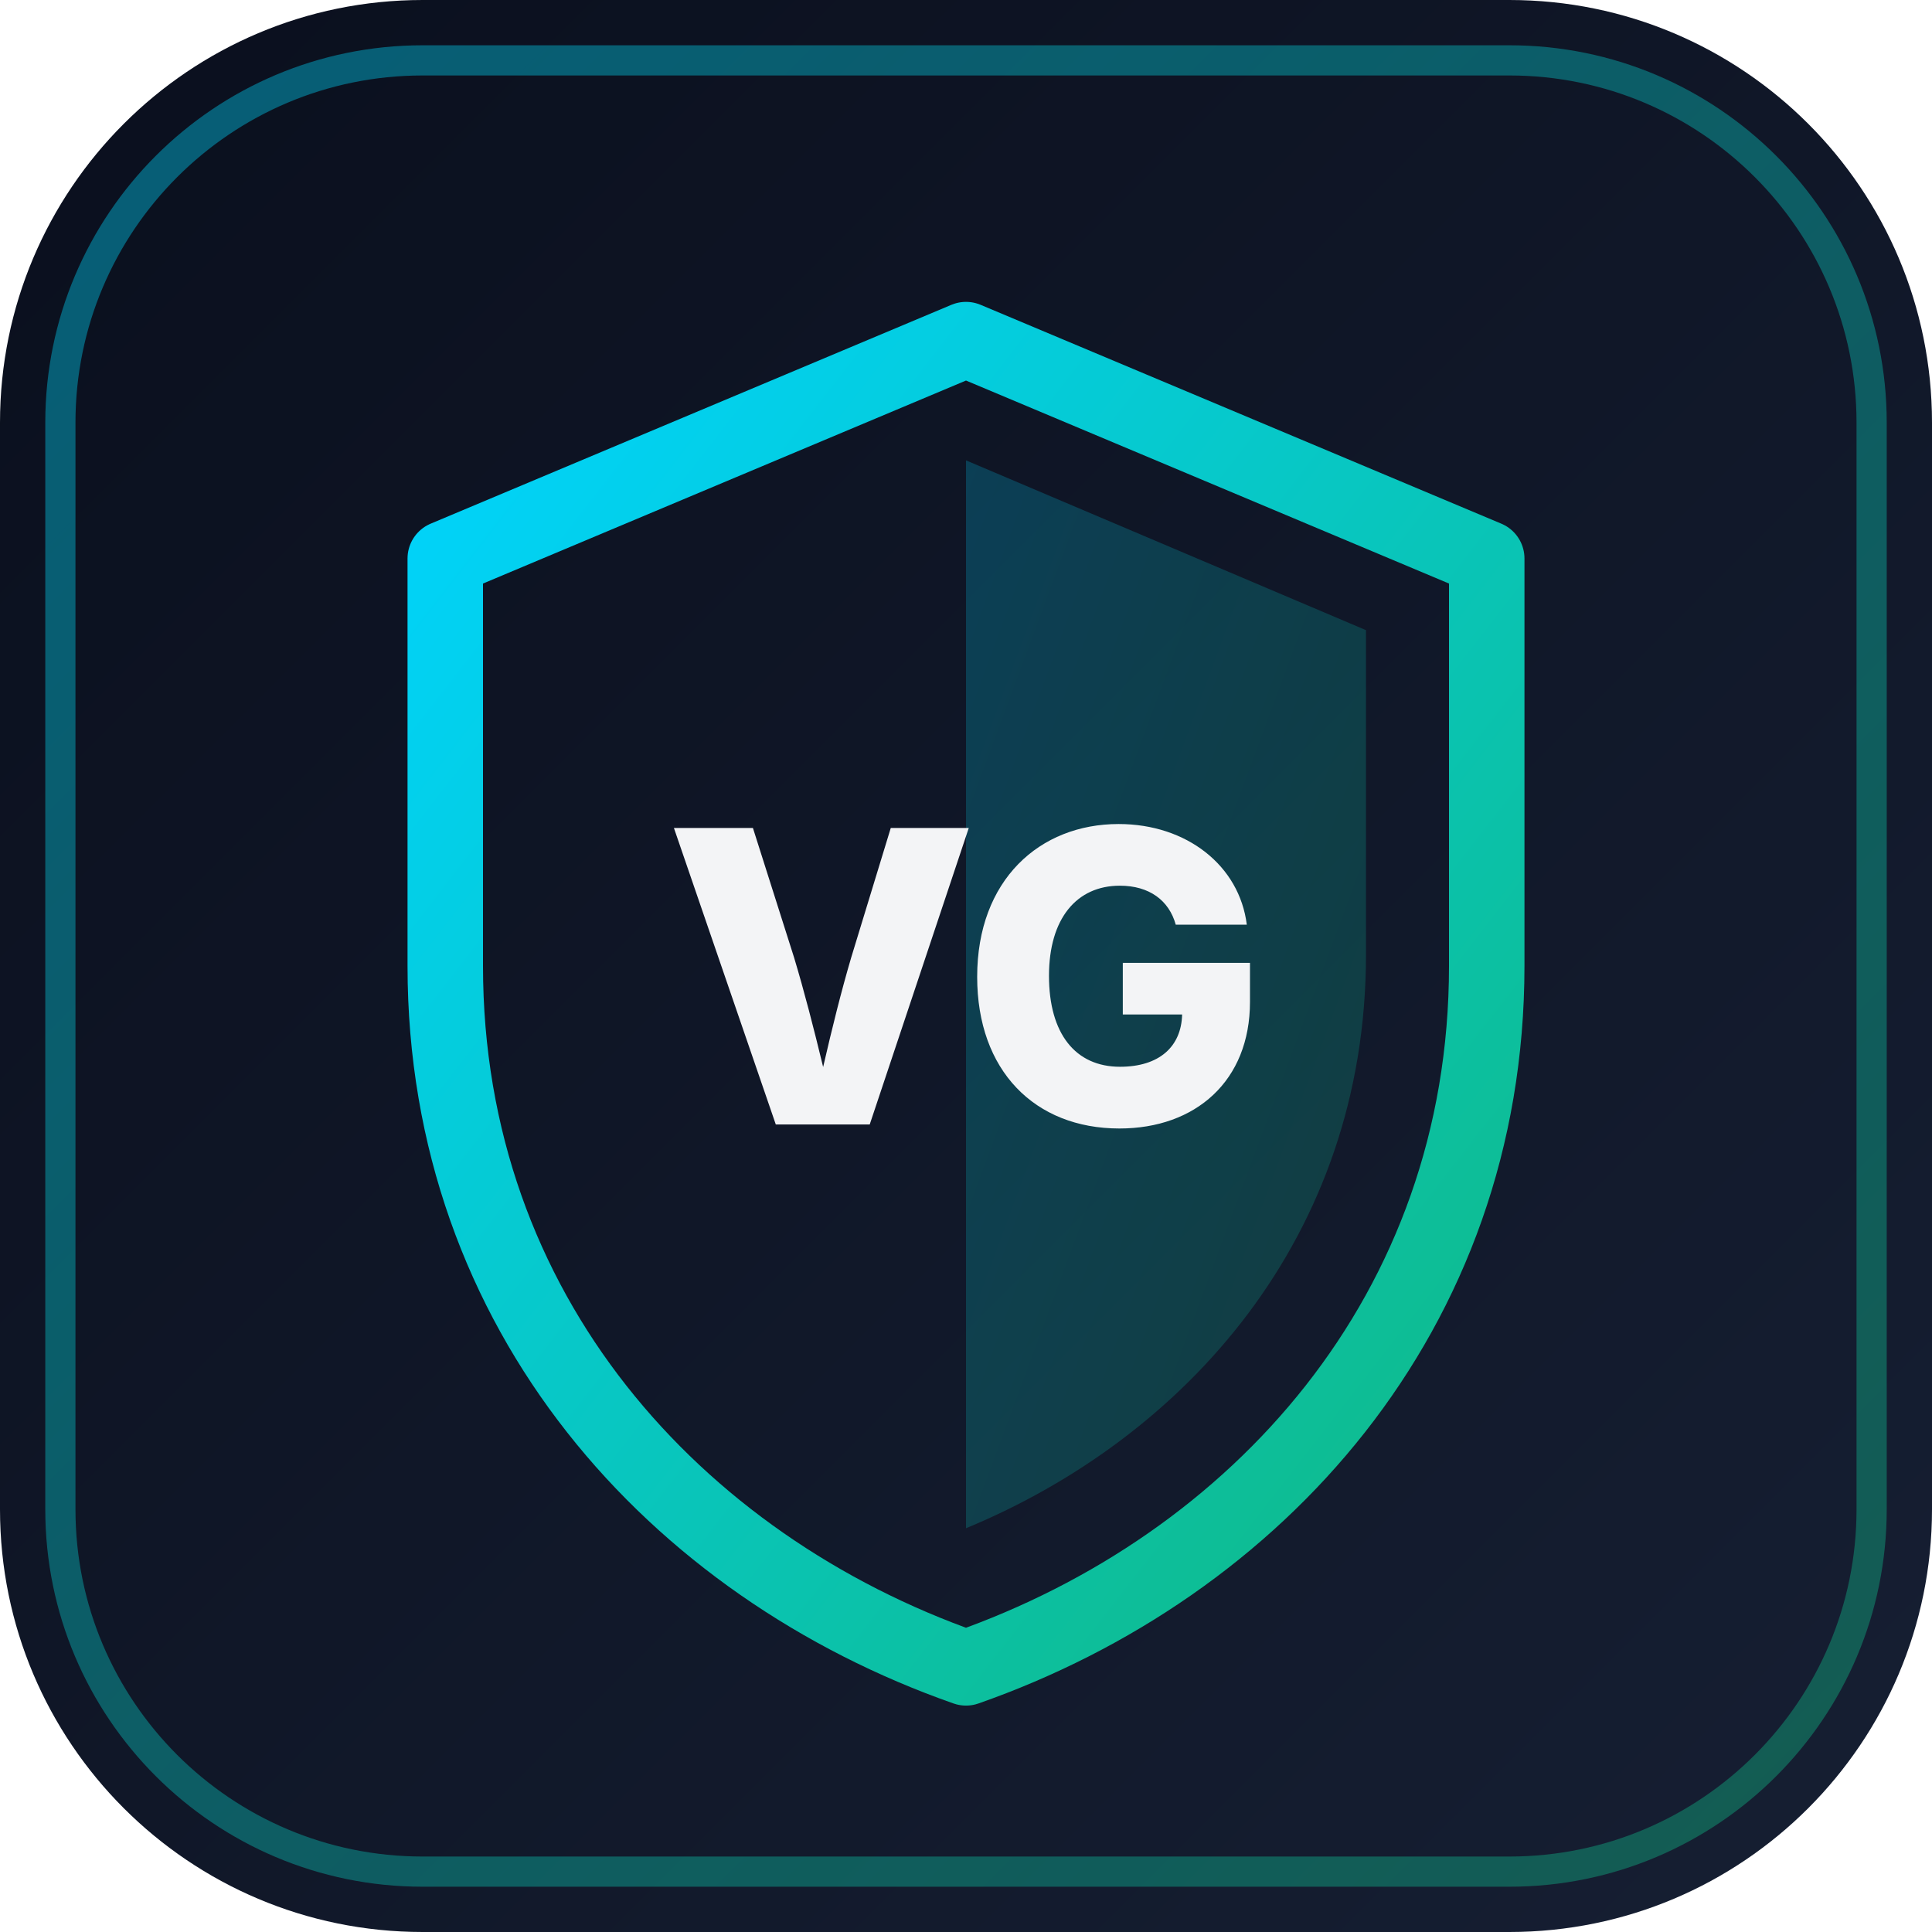
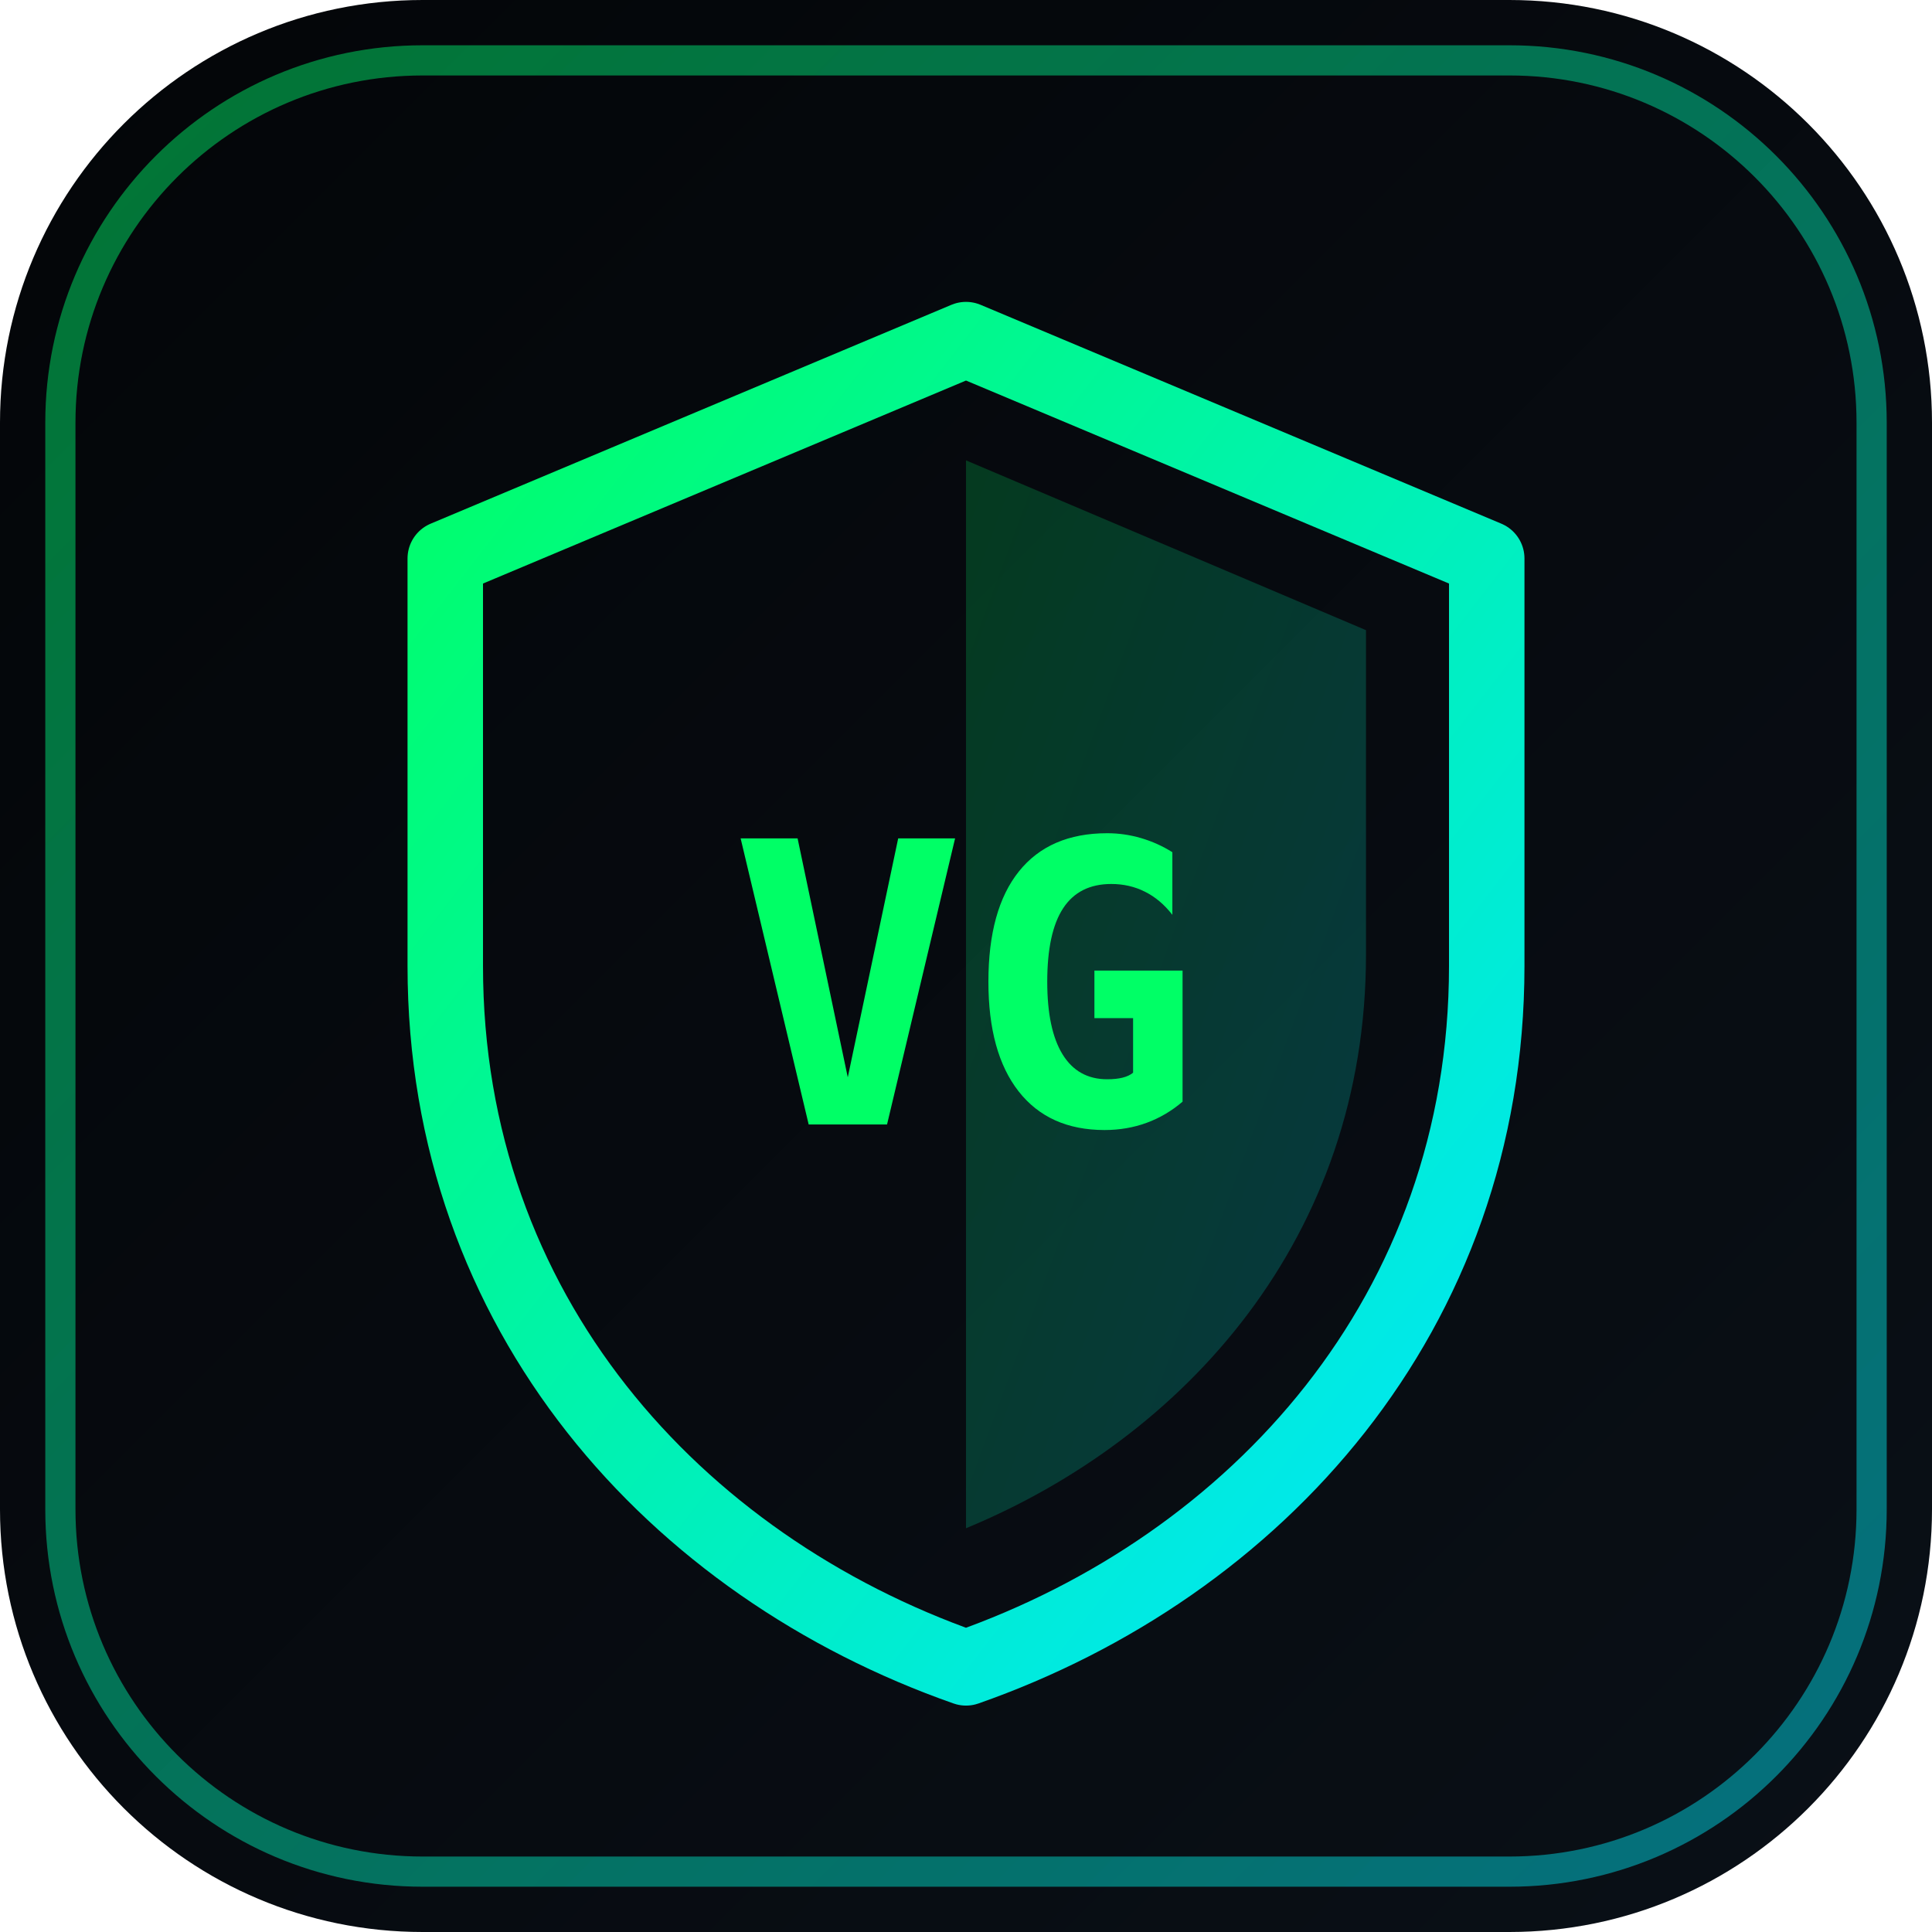
<svg xmlns="http://www.w3.org/2000/svg" viewBox="0 0 512 512" width="512" height="512">
  <defs>
    <linearGradient id="bg" x1="0%" y1="0%" x2="100%" y2="100%">
-       <stop offset="0%" stop-color="#0a0f1d" />
-       <stop offset="100%" stop-color="#161f33" />
+       <stop offset="0%" stop-color="#030508" />
+       <stop offset="100%" stop-color="#0a1017" />
    </linearGradient>
    <linearGradient id="accent" x1="0%" y1="0%" x2="100%" y2="100%">
-       <stop offset="0%" stop-color="#00d4ff" />
-       <stop offset="100%" stop-color="#10b981" />
+       <stop offset="0%" stop-color="#00ff66" />
+       <stop offset="100%" stop-color="#00e5ff" />
    </linearGradient>
  </defs>
  <rect width="512" height="512" rx="112" fill="url(#bg)" />
-   <rect x="16" y="16" width="480" height="480" rx="96" fill="none" stroke="url(#accent)" stroke-width="8" opacity="0.4" />
+   <rect x="16" y="16" width="480" height="480" rx="96" fill="none" stroke="url(#accent)" stroke-width="8" opacity="0.45" />
  <path d="M256 90 L394 148 V256 C394 348 333 415 256 442 C179 415 118 348 118 256 V148 Z" fill="none" stroke="url(#accent)" stroke-width="20" stroke-linejoin="round" />
-   <path d="M256 122 L362 167 V253 C362 328 314 381 256 405 V122 Z" fill="url(#accent)" opacity="0.22" />
-   <text x="256" y="298" font-family="Inter, Arial, sans-serif" font-weight="800" font-size="108" fill="#f3f4f6" text-anchor="middle">VG</text>
+   <path d="M256 122 L362 167 V253 C362 328 314 381 256 405 V122 Z" fill="url(#accent)" opacity="0.2" />
+   <text x="256" y="298" font-family="JetBrains Mono, monospace" font-weight="800" font-size="104" fill="#00ff66" text-anchor="middle">VG</text>
</svg>
